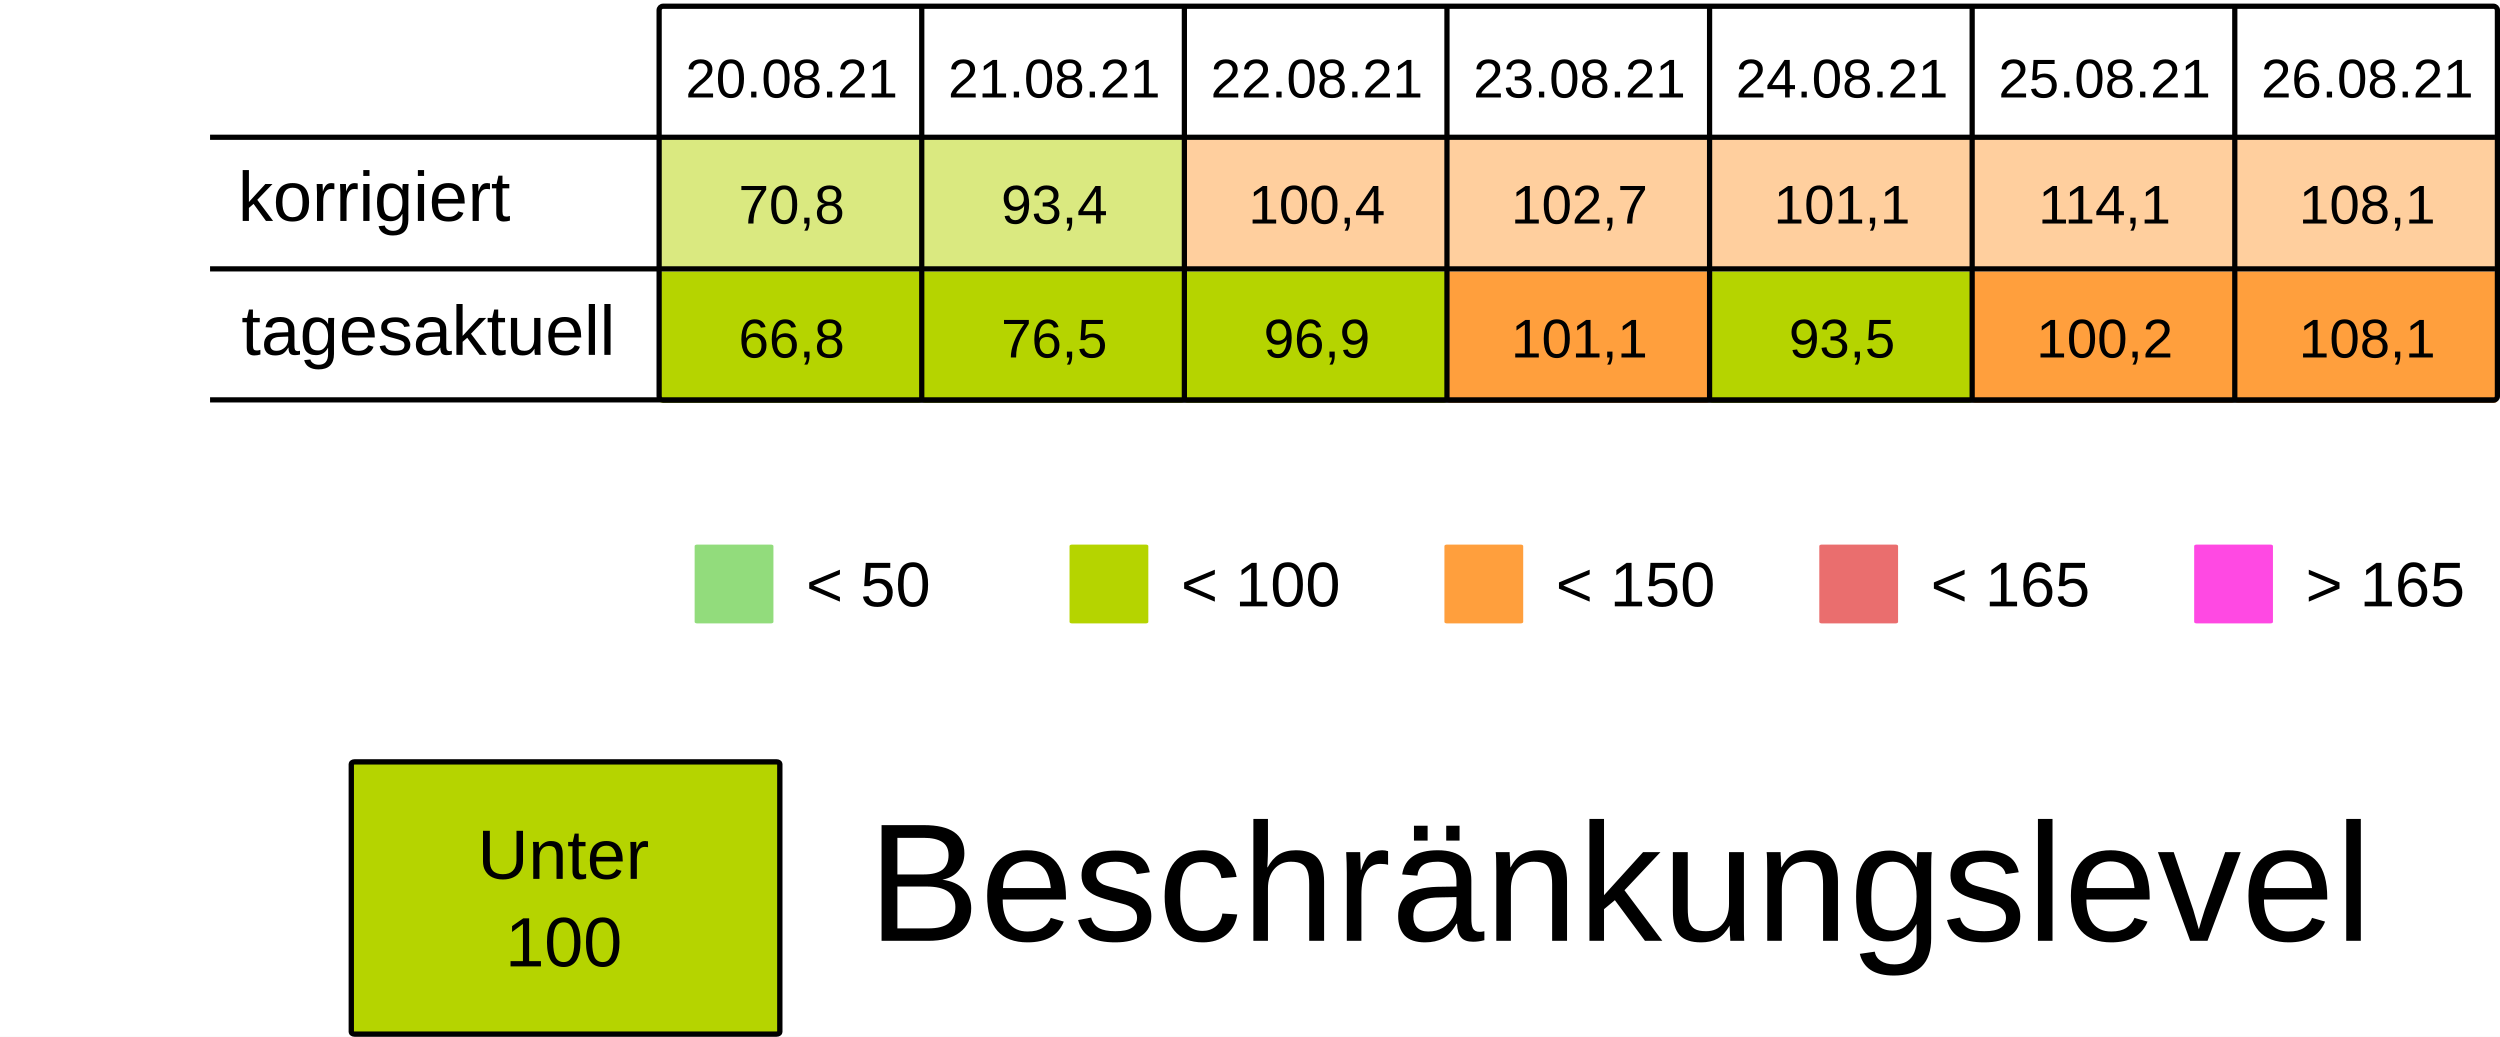
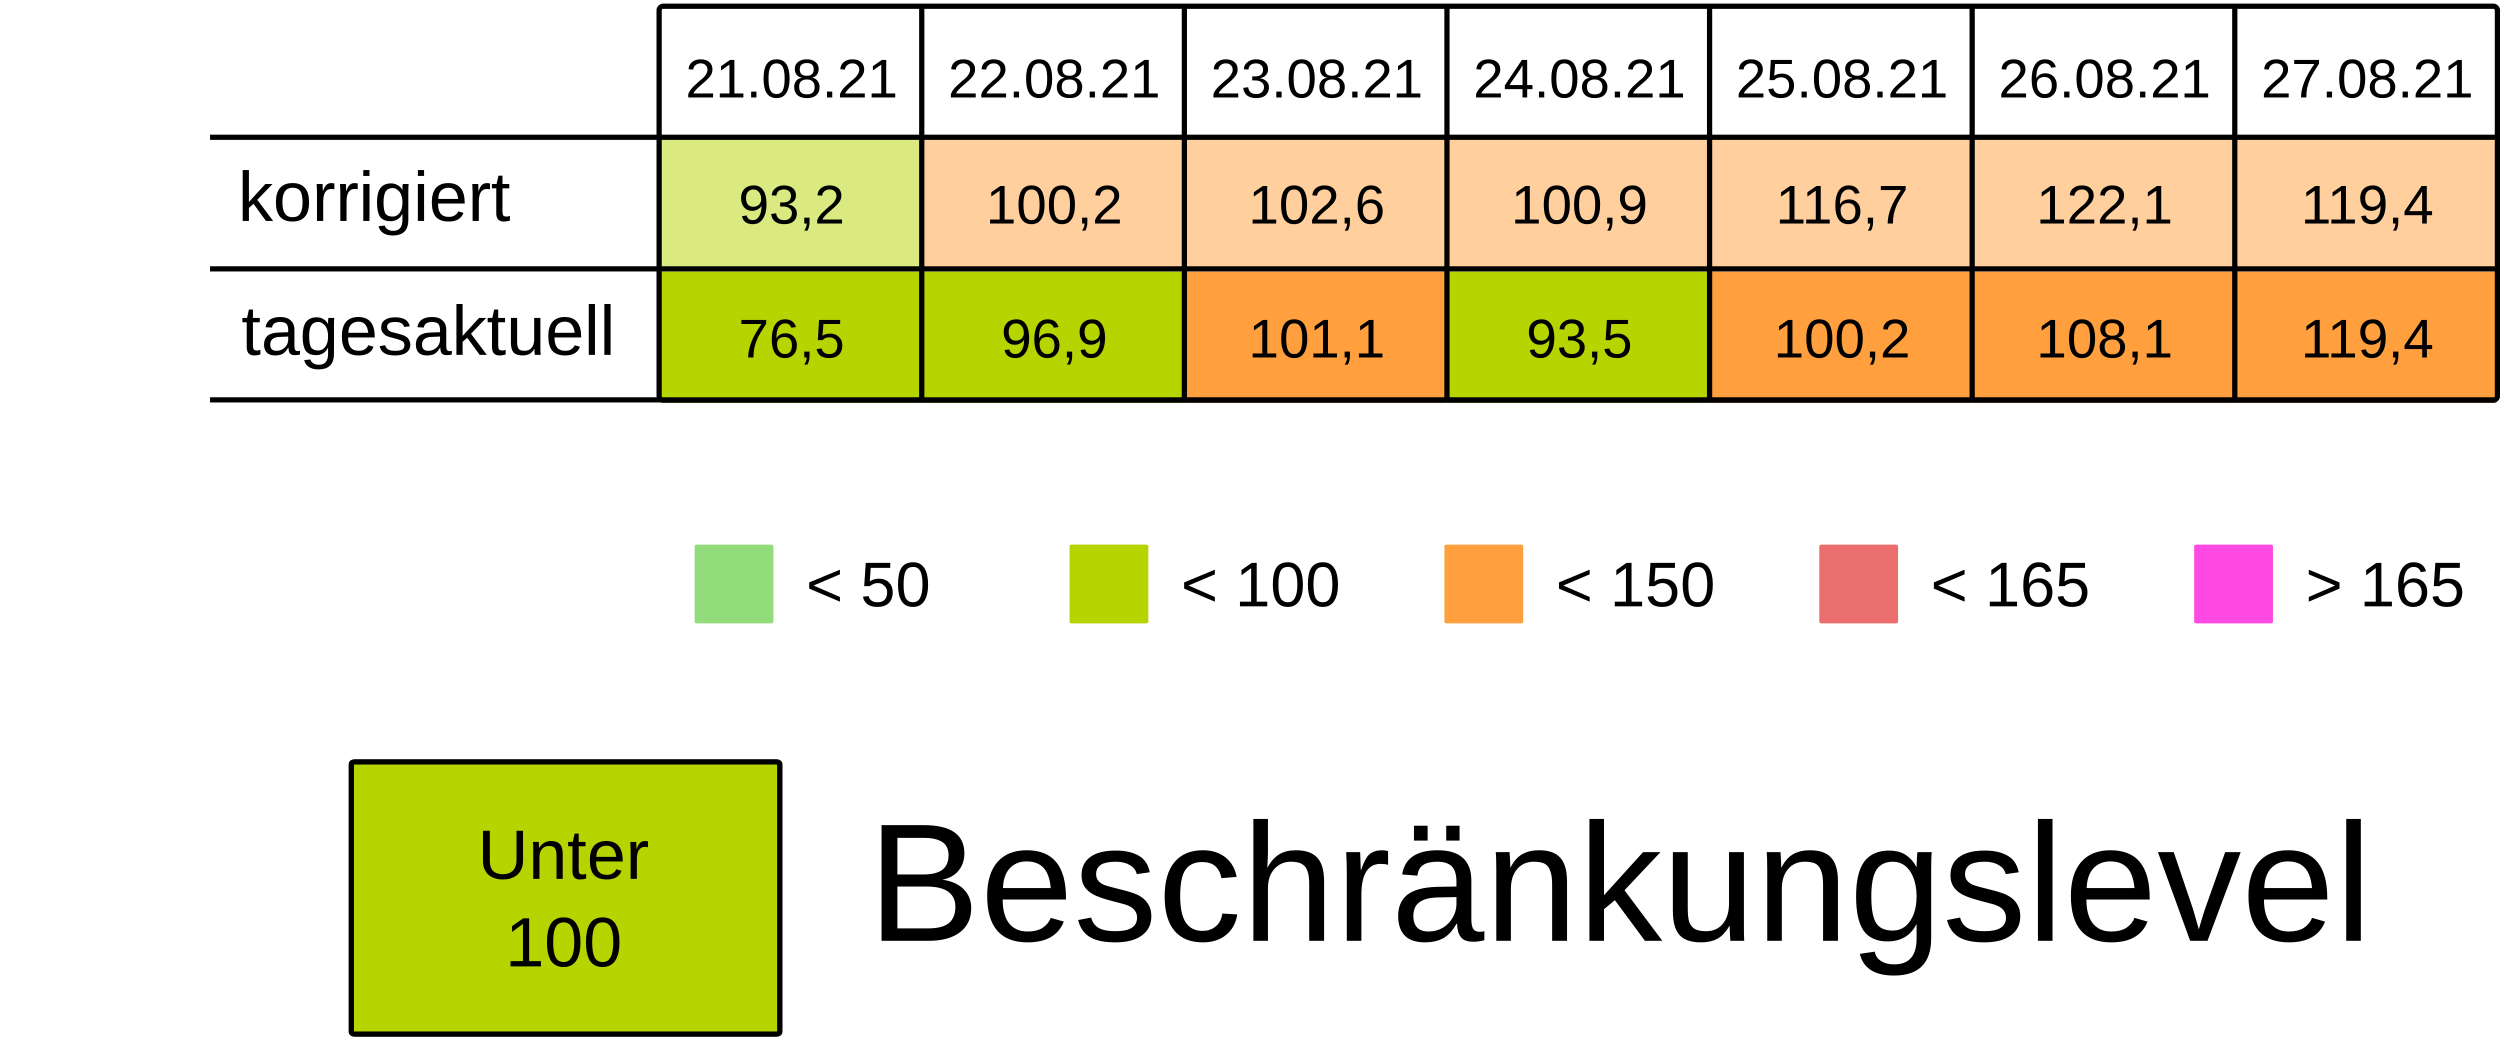
<svg xmlns="http://www.w3.org/2000/svg" viewBox="0 0 125.94 52.229" height="197.399" width="475.994">
  <rect width="100%" height="100%" x="-.001" fill="#fff" />
  <g transform="translate(-13.231 -25.355)">
    <rect ry=".106" rx=".169" y="32.284" x="46.434" height="6.615" width="13.229" fill="#B5D4007F" />
-     <rect ry=".106" rx=".169" y="32.284" x="59.664" height="6.615" width="13.229" fill="#B5D4007F" />
+     <rect ry=".106" rx=".169" y="32.284" x="59.664" height="6.615" width="13.229" fill="#ff9f3d7F" />
    <rect ry=".106" rx=".169" y="32.284" x="72.893" height="6.615" width="13.229" fill="#ff9f3d7F" />
    <rect ry=".106" rx=".169" y="32.284" x="86.122" height="6.615" width="13.229" fill="#ff9f3d7F" />
    <rect ry=".106" rx=".169" y="32.284" x="99.351" height="6.615" width="13.229" fill="#ff9f3d7F" />
    <rect ry=".106" rx=".169" y="32.284" x="112.58" height="6.615" width="13.229" fill="#ff9f3d7F" />
    <rect ry=".106" rx=".169" y="32.284" x="125.809" height="6.615" width="13.229" fill="#ff9f3d7F" />
    <text y="30.266" x="53.113" style="line-height:125%;-inkscape-font-specification:Arial;text-align:center" font-weight="400" font-size="2.749" letter-spacing="0" word-spacing="0" font-family="Arial" text-anchor="middle" stroke-width=".064">
-       <tspan style="text-align:center" y="30.266" x="53.113">20.08.21</tspan>
+       <tspan style="text-align:center" y="30.266" x="53.113">21.08.21</tspan>
    </text>
    <text y="30.266" x="66.342" style="line-height:125%;-inkscape-font-specification:Arial;text-align:center" font-weight="400" font-size="2.749" letter-spacing="0" word-spacing="0" font-family="Arial" text-anchor="middle" stroke-width=".064">
-       <tspan style="text-align:center" y="30.266" x="66.342">21.08.21</tspan>
+       <tspan style="text-align:center" y="30.266" x="66.342">22.08.21</tspan>
    </text>
    <text y="30.266" x="79.571" style="line-height:125%;-inkscape-font-specification:Arial;text-align:center" font-weight="400" font-size="2.749" letter-spacing="0" word-spacing="0" font-family="Arial" text-anchor="middle" stroke-width=".064">
-       <tspan style="text-align:center" y="30.266" x="79.571">22.08.21</tspan>
+       <tspan style="text-align:center" y="30.266" x="79.571">23.08.21</tspan>
    </text>
    <text y="30.266" x="92.8" style="line-height:125%;-inkscape-font-specification:Arial;text-align:center" font-weight="400" font-size="2.749" letter-spacing="0" word-spacing="0" font-family="Arial" text-anchor="middle" stroke-width=".064">
-       <tspan style="text-align:center" y="30.266" x="92.8">23.08.21</tspan>
+       <tspan style="text-align:center" y="30.266" x="92.8">24.08.21</tspan>
    </text>
    <text y="30.266" x="106.029" style="line-height:125%;-inkscape-font-specification:Arial;text-align:center" font-weight="400" font-size="2.749" letter-spacing="0" word-spacing="0" font-family="Arial" text-anchor="middle" stroke-width=".064">
-       <tspan style="text-align:center" y="30.266" x="106.029">24.08.21</tspan>
+       <tspan style="text-align:center" y="30.266" x="106.029">25.08.21</tspan>
    </text>
    <text y="30.266" x="119.258" style="line-height:125%;-inkscape-font-specification:Arial;text-align:center" font-weight="400" font-size="2.749" letter-spacing="0" word-spacing="0" font-family="Arial" text-anchor="middle" stroke-width=".064">
-       <tspan style="text-align:center" y="30.266" x="119.258">25.08.21</tspan>
+       <tspan style="text-align:center" y="30.266" x="119.258">26.08.21</tspan>
    </text>
    <text y="30.266" x="132.488" style="line-height:125%;-inkscape-font-specification:Arial;text-align:center" font-weight="400" font-size="2.749" letter-spacing="0" word-spacing="0" font-family="Arial" text-anchor="middle" stroke-width=".064">
-       <tspan style="text-align:center" y="30.266" x="132.488">26.08.21</tspan>
+       <tspan style="text-align:center" y="30.266" x="132.488">27.08.21</tspan>
    </text>
    <text y="36.616" x="53.113" style="line-height:125%;-inkscape-font-specification:Arial;text-align:center" font-weight="400" font-size="2.749" letter-spacing="0" word-spacing="0" font-family="Arial" text-anchor="middle" stroke-width=".064">
-       <tspan style="text-align:center" y="36.616" x="53.113">70,8</tspan>
+       <tspan style="text-align:center" y="36.616" x="53.113">93,2</tspan>
    </text>
    <text y="36.616" x="66.342" style="line-height:125%;-inkscape-font-specification:Arial;text-align:center" font-weight="400" font-size="2.749" letter-spacing="0" word-spacing="0" font-family="Arial" text-anchor="middle" stroke-width=".064">
-       <tspan style="text-align:center" y="36.616" x="66.342">93,4</tspan>
+       <tspan style="text-align:center" y="36.616" x="66.342">100,2</tspan>
    </text>
    <text y="36.616" x="79.571" style="line-height:125%;-inkscape-font-specification:Arial;text-align:center" font-weight="400" font-size="2.749" letter-spacing="0" word-spacing="0" font-family="Arial" text-anchor="middle" stroke-width=".064">
-       <tspan style="text-align:center" y="36.616" x="79.571">100,4</tspan>
+       <tspan style="text-align:center" y="36.616" x="79.571">102,6</tspan>
    </text>
    <text y="36.616" x="92.8" style="line-height:125%;-inkscape-font-specification:Arial;text-align:center" font-weight="400" font-size="2.749" letter-spacing="0" word-spacing="0" font-family="Arial" text-anchor="middle" stroke-width=".064">
-       <tspan style="text-align:center" y="36.616" x="92.8">102,7</tspan>
+       <tspan style="text-align:center" y="36.616" x="92.8">100,9</tspan>
    </text>
    <text y="36.616" x="106.029" style="line-height:125%;-inkscape-font-specification:Arial;text-align:center" font-weight="400" font-size="2.749" letter-spacing="0" word-spacing="0" font-family="Arial" text-anchor="middle" stroke-width=".064">
-       <tspan style="text-align:center" y="36.616" x="106.029">101,1</tspan>
+       <tspan style="text-align:center" y="36.616" x="106.029">116,7</tspan>
    </text>
    <text y="36.616" x="119.258" style="line-height:125%;-inkscape-font-specification:Arial;text-align:center" font-weight="400" font-size="2.749" letter-spacing="0" word-spacing="0" font-family="Arial" text-anchor="middle" stroke-width=".064">
-       <tspan style="text-align:center" y="36.616" x="119.258">114,1</tspan>
+       <tspan style="text-align:center" y="36.616" x="119.258">122,1</tspan>
    </text>
    <text y="36.616" x="132.488" style="line-height:125%;-inkscape-font-specification:Arial;text-align:center" font-weight="400" font-size="2.749" letter-spacing="0" word-spacing="0" font-family="Arial" text-anchor="middle" stroke-width=".064">
-       <tspan style="text-align:center" y="36.616" x="132.488">108,1</tspan>
+       <tspan style="text-align:center" y="36.616" x="132.488">119,4</tspan>
    </text>
    <rect ry=".071" rx=".12" y="52.79" x="48.224" height="3.969" width="3.969" fill="#92dc7c" />
    <text y="55.896" x="53.84" style="line-height:125%;-inkscape-font-specification:Arial" font-weight="400" font-size="3.175" letter-spacing="0" word-spacing="0" font-family="Arial" stroke-width=".265">
      <tspan y="55.896" x="53.84">&lt; 50</tspan>
    </text>
    <rect ry=".071" rx=".12" y="52.79" x="67.11" height="3.969" width="3.969" fill="#B5D400" />
    <text y="55.896" x="72.726" style="line-height:125%;-inkscape-font-specification:Arial" font-weight="400" font-size="3.175" letter-spacing="0" word-spacing="0" font-family="Arial" stroke-width=".265">
      <tspan y="55.896" x="72.726">&lt; 100</tspan>
    </text>
    <rect ry=".071" rx=".12" y="52.79" x="104.88" height="3.969" width="3.969" fill="#ea6e6e" />
    <text y="55.896" x="110.496" style="line-height:125%;-inkscape-font-specification:Arial" font-weight="400" font-size="3.175" letter-spacing="0" word-spacing="0" font-family="Arial" stroke-width=".265">
      <tspan y="55.896" x="110.496">&lt; 165</tspan>
    </text>
    <rect ry=".071" rx=".12" y="52.79" x="123.765" height="3.969" width="3.969" fill="#FF49E3" />
    <text y="55.896" x="129.381" style="line-height:125%;-inkscape-font-specification:Arial" font-weight="400" font-size="3.175" letter-spacing="0" word-spacing="0" font-family="Arial" stroke-width=".265">
      <tspan y="55.896" x="129.381">&gt; 165</tspan>
    </text>
    <rect ry=".071" rx=".12" y="52.79" x="85.995" height="3.969" width="3.969" fill="#ff9f3d" />
    <text y="55.896" x="91.61" style="line-height:125%;-inkscape-font-specification:Arial" font-weight="400" font-size="3.175" letter-spacing="0" word-spacing="0" font-family="Arial" stroke-width=".265">
      <tspan y="55.896" x="91.61">&lt; 150</tspan>
    </text>
    <rect ry=".106" rx=".169" y="39.031" x="46.435" height="6.615" width="13.229" fill="#B5D400" />
    <rect ry=".106" rx=".169" y="39.031" x="59.665" height="6.615" width="13.229" fill="#B5D400" />
-     <rect ry=".106" rx=".169" y="39.031" x="72.894" height="6.615" width="13.229" fill="#B5D400" />
-     <rect ry=".106" rx=".169" y="39.031" x="86.123" height="6.615" width="13.229" fill="#ff9f3d" />
-     <rect ry=".106" rx=".169" y="39.031" x="99.352" height="6.615" width="13.229" fill="#B5D400" />
+     <rect ry=".106" rx=".169" y="39.031" x="72.894" height="6.615" width="13.229" fill="#ff9f3d" />
+     <rect ry=".106" rx=".169" y="39.031" x="86.123" height="6.615" width="13.229" fill="#B5D400" />
+     <rect ry=".106" rx=".169" y="39.031" x="99.352" height="6.615" width="13.229" fill="#ff9f3d" />
    <rect ry=".106" rx=".169" y="39.031" x="112.581" height="6.615" width="13.229" fill="#ff9f3d" />
    <rect ry=".106" rx=".169" y="39.031" x="125.81" height="6.615" width="13.229" fill="#ff9f3d" />
    <text y="43.363" x="53.114" style="line-height:125%;-inkscape-font-specification:Arial;text-align:center" font-weight="400" font-size="2.749" letter-spacing="0" word-spacing="0" font-family="Arial" text-anchor="middle" stroke-width=".064">
-       <tspan style="text-align:center" y="43.363" x="53.114">66,8</tspan>
+       <tspan style="text-align:center" y="43.363" x="53.114">76,5</tspan>
    </text>
    <text y="43.363" x="66.343" style="line-height:125%;-inkscape-font-specification:Arial;text-align:center" font-weight="400" font-size="2.749" letter-spacing="0" word-spacing="0" font-family="Arial" text-anchor="middle" stroke-width=".064">
-       <tspan style="text-align:center" y="43.363" x="66.343">76,5</tspan>
+       <tspan style="text-align:center" y="43.363" x="66.343">96,9</tspan>
    </text>
    <text y="43.363" x="79.572" style="line-height:125%;-inkscape-font-specification:Arial;text-align:center" font-weight="400" font-size="2.749" letter-spacing="0" word-spacing="0" font-family="Arial" text-anchor="middle" stroke-width=".064">
-       <tspan style="text-align:center" y="43.363" x="79.572">96,9</tspan>
+       <tspan style="text-align:center" y="43.363" x="79.572">101,1</tspan>
    </text>
    <text y="43.363" x="92.801" style="line-height:125%;-inkscape-font-specification:Arial;text-align:center" font-weight="400" font-size="2.749" letter-spacing="0" word-spacing="0" font-family="Arial" text-anchor="middle" stroke-width=".064">
-       <tspan style="text-align:center" y="43.363" x="92.801">101,1</tspan>
+       <tspan style="text-align:center" y="43.363" x="92.801">93,5</tspan>
    </text>
    <text y="43.363" x="106.03" style="line-height:125%;-inkscape-font-specification:Arial;text-align:center" font-weight="400" font-size="2.749" letter-spacing="0" word-spacing="0" font-family="Arial" text-anchor="middle" stroke-width=".064">
-       <tspan style="text-align:center" y="43.363" x="106.03">93,5</tspan>
+       <tspan style="text-align:center" y="43.363" x="106.03">100,2</tspan>
    </text>
    <text y="43.363" x="119.259" style="line-height:125%;-inkscape-font-specification:Arial;text-align:center" font-weight="400" font-size="2.749" letter-spacing="0" word-spacing="0" font-family="Arial" text-anchor="middle" stroke-width=".064">
-       <tspan style="text-align:center" y="43.363" x="119.259">100,2</tspan>
+       <tspan style="text-align:center" y="43.363" x="119.259">108,1</tspan>
    </text>
    <text y="43.363" x="132.489" style="line-height:125%;-inkscape-font-specification:Arial;text-align:center" font-weight="400" font-size="2.749" letter-spacing="0" word-spacing="0" font-family="Arial" text-anchor="middle" stroke-width=".064">
-       <tspan style="text-align:center" y="43.363" x="132.489">108,1</tspan>
+       <tspan style="text-align:center" y="43.363" x="132.489">119,4</tspan>
    </text>
    <text style="line-height:125%;-inkscape-font-specification:Arial" x="25.224" y="36.483" font-weight="400" font-size="3.528" font-family="Arial" letter-spacing="0" word-spacing="0" stroke-width=".265">
      <tspan x="25.224" y="36.483">korrigiert</tspan>
    </text>
    <text style="line-height:125%;-inkscape-font-specification:Arial" x="25.396" y="43.23" font-weight="400" font-size="3.528" font-family="Arial" letter-spacing="0" word-spacing="0" stroke-width=".265">
      <tspan x="25.396" y="43.23">tagesaktuell</tspan>
    </text>
    <path d="M59.665 25.802v19.844zm13.23 0v19.844zm13.228 0v19.844zm13.23 0v19.844zm13.228 0v19.844zm13.23 0v19.844zM23.812 32.27h115.096zm0 6.629h115.096zm0 6.6h115.096zm22.823-19.83h92.206c.11 0 .2.09.2.2v19.445a.2.2 0 01-.2.2H46.635a.2.2 0 01-.2-.2V25.869c0-.11.089-.2.2-.2z" fill="none" stroke="#000" stroke-width=".264" />
    <rect ry=".108" rx=".169" y="63.735" x="30.927" height="13.715" width="21.588" fill="#B5D400" stroke-miterlimit="0" stroke="#000" stroke-width=".269" />
    <text y="69.629" x="41.626" style="line-height:125%;-inkscape-font-specification:Arial;text-align:center" font-weight="400" font-size="3.528" letter-spacing="0" word-spacing="0" font-family="Arial" text-anchor="middle" stroke-width=".265">
      <tspan style="text-align:center" y="69.629" x="42.1">Unter</tspan>
      <tspan style="text-align:center" y="74.038" x="41.626">100</tspan>
    </text>
    <text style="line-height:125%;-inkscape-font-specification:Arial" x="56.955" y="72.75" font-weight="400" font-size="8.467" font-family="Arial" letter-spacing="0" word-spacing="0" stroke-width=".265">
      <tspan x="56.955" y="72.75">Beschränkungslevel</tspan>
    </text>
  </g>
</svg>
